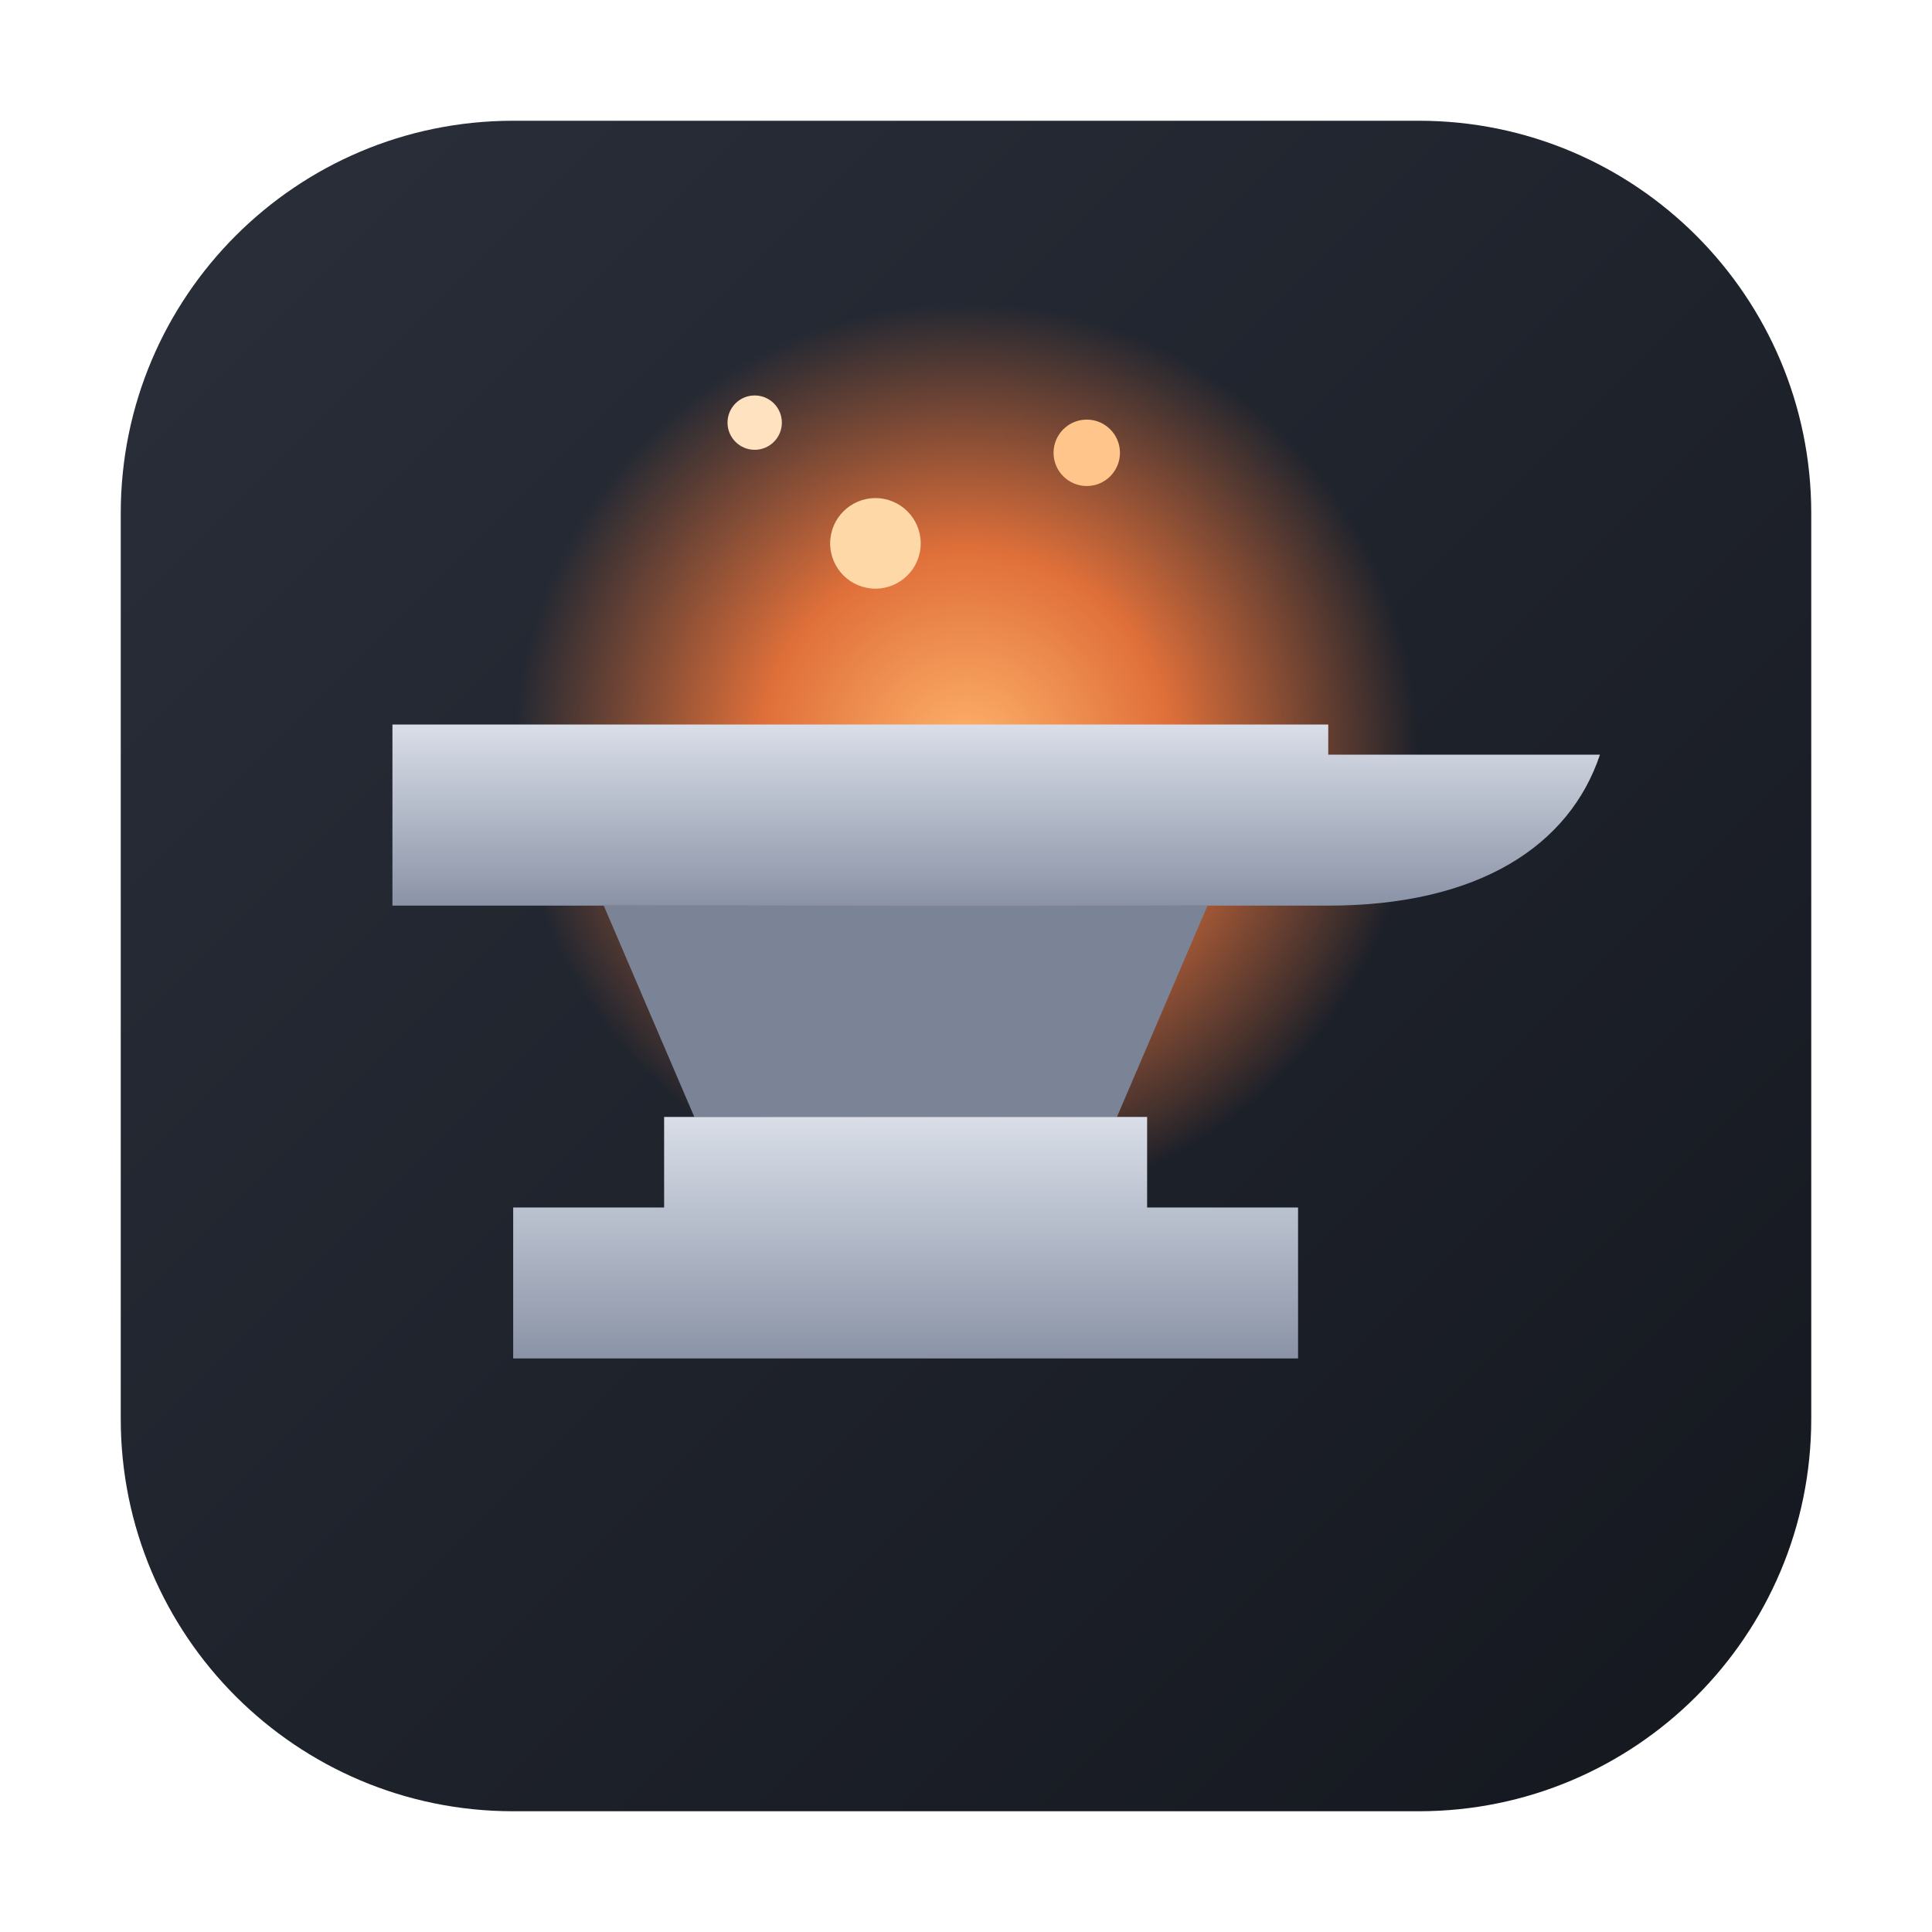
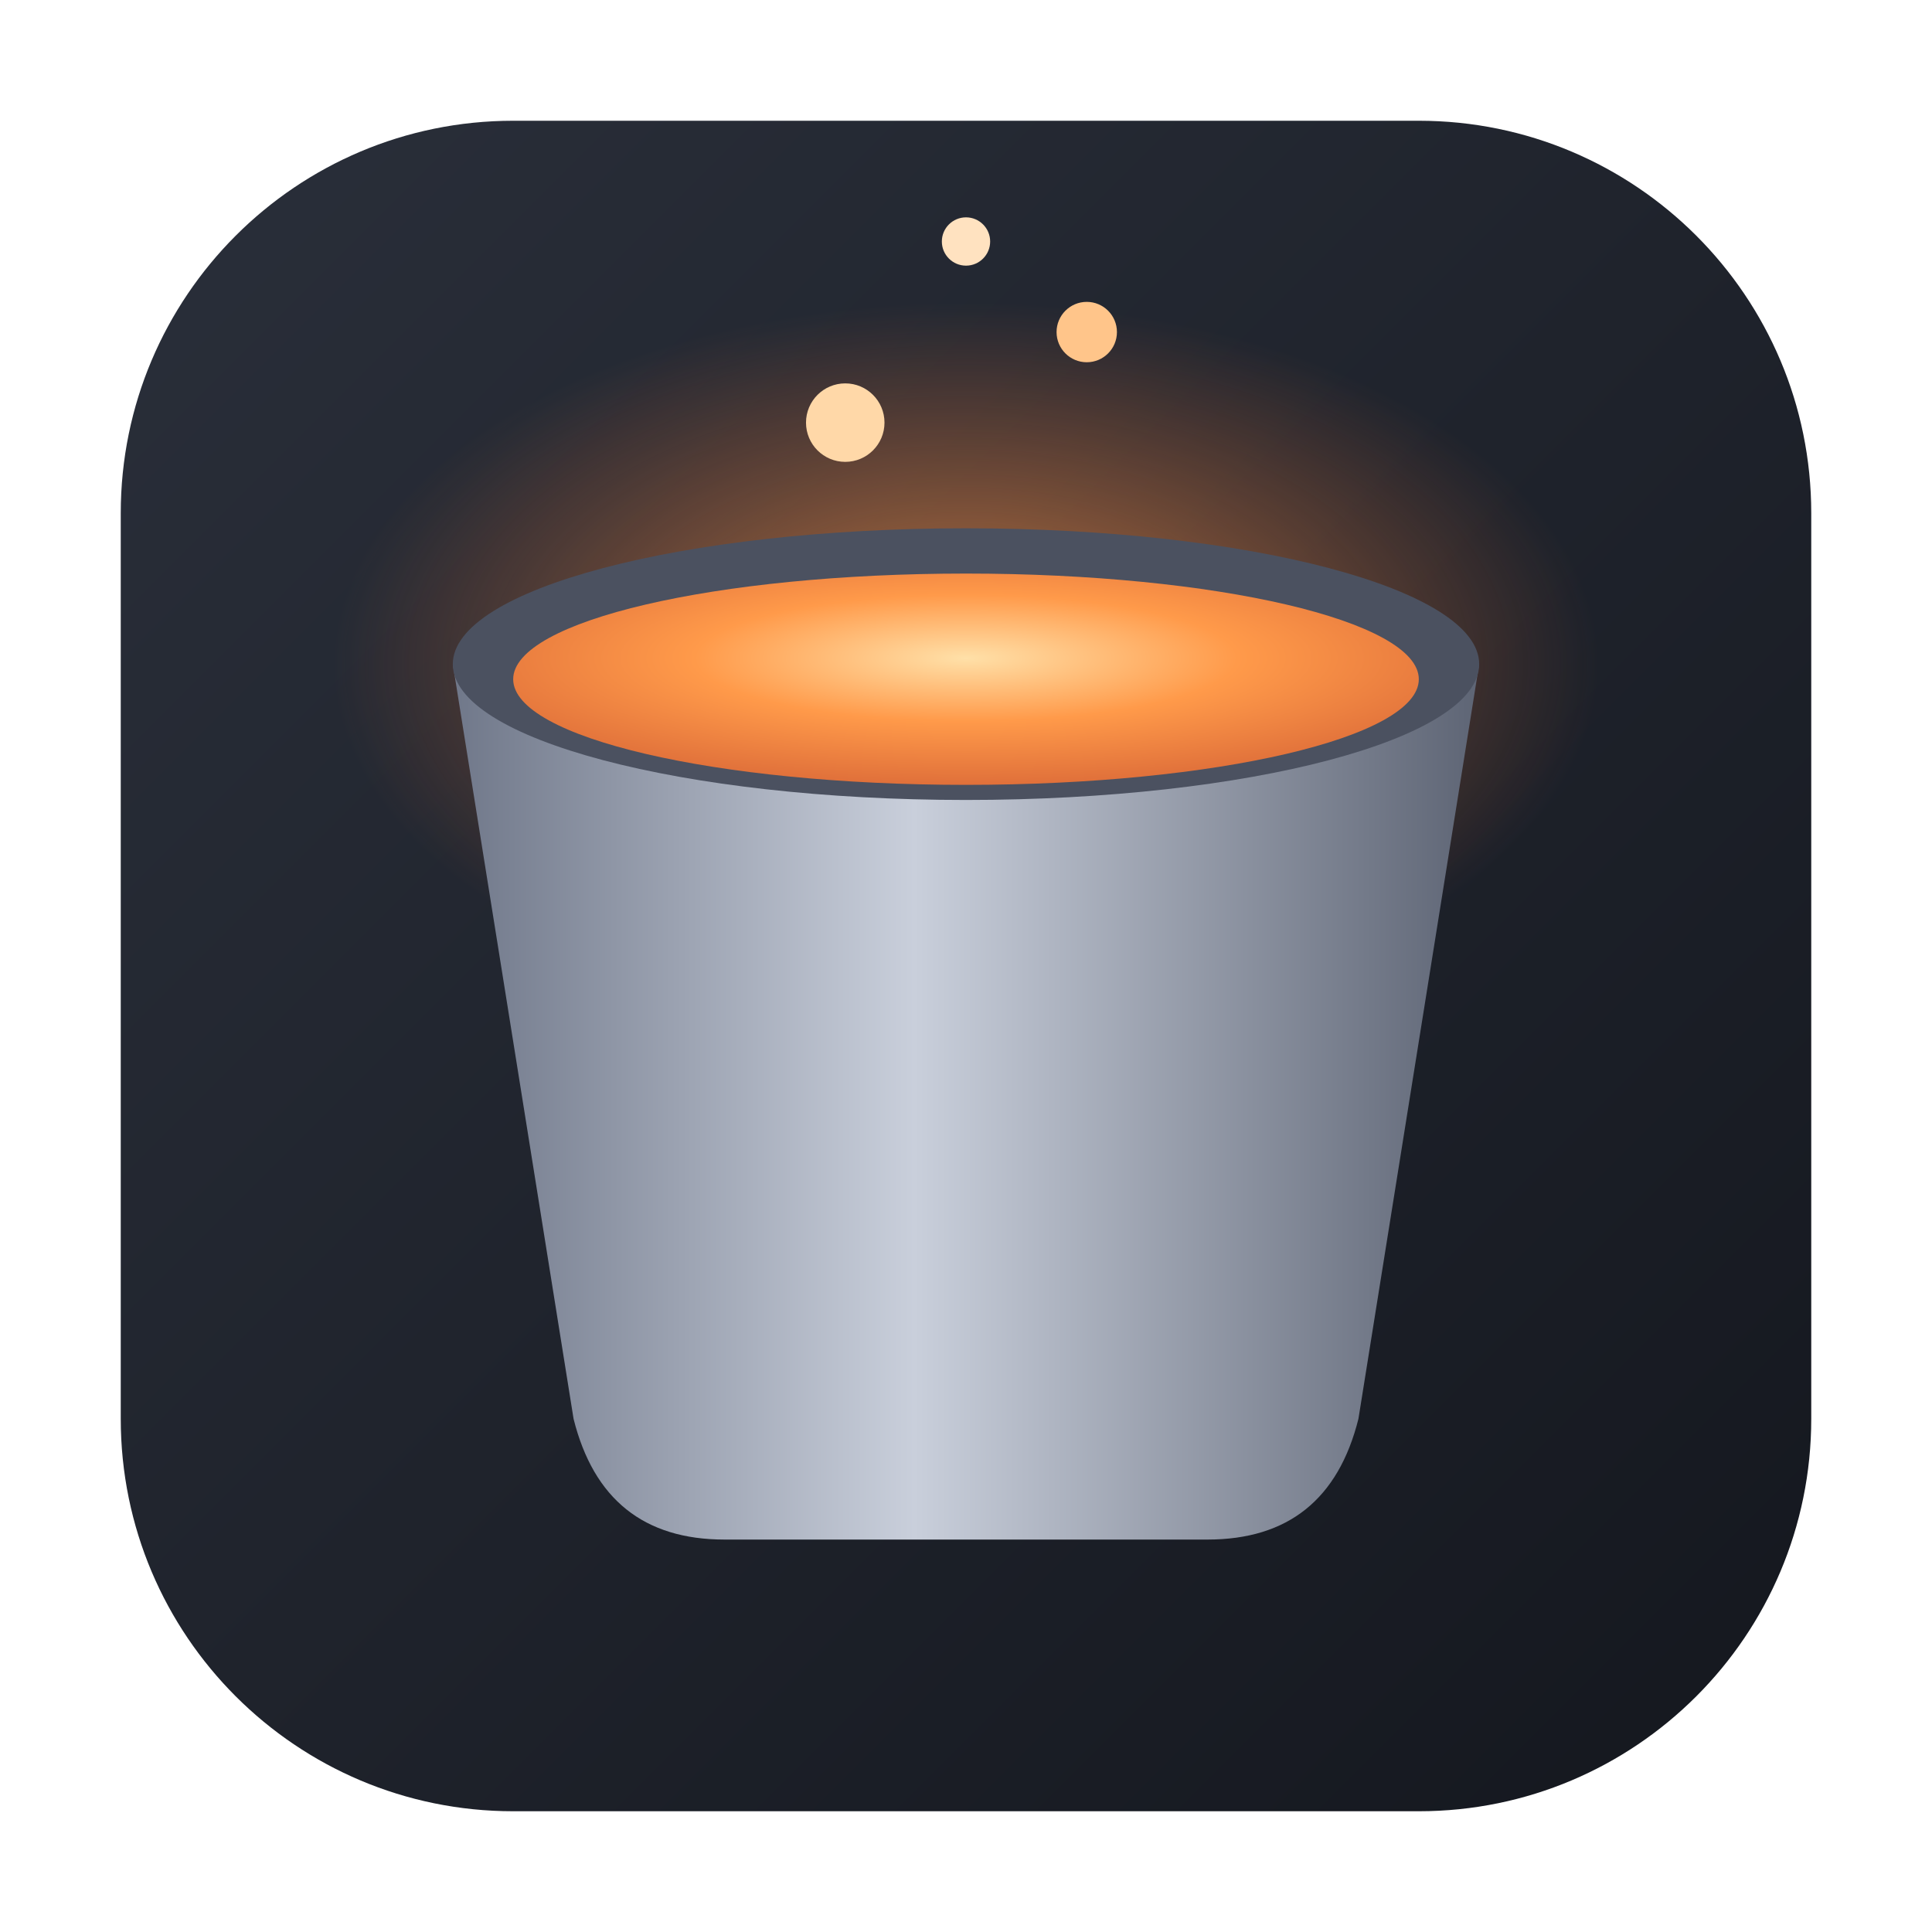
<svg xmlns="http://www.w3.org/2000/svg" width="128" height="128" viewBox="0 0 128 128">
  <defs>
    <linearGradient id="bg" x1="0" y1="0" x2="1" y2="1">
      <stop offset="0" stop-color="#2a2f3a" />
      <stop offset="1" stop-color="#14171e" />
    </linearGradient>
-     <linearGradient id="metal" x1="0" y1="0" x2="0" y2="1">
-       <stop offset="0" stop-color="#d9dee8" />
-       <stop offset="1" stop-color="#8a93a6" />
+     <linearGradient id="pot" x1="0" y1="0" x2="1" y2="0">
+       <stop offset="0" stop-color="#6f7789" />
+       <stop offset="0.45" stop-color="#c9cfdb" />
+       <stop offset="1" stop-color="#5d6474" />
    </linearGradient>
+     <radialGradient id="melt" cx="0.5" cy="0.4" r="0.6">
+       <stop offset="0" stop-color="#ffe0a8" />
+       <stop offset="0.5" stop-color="#ff9a4a" />
+       <stop offset="1" stop-color="#e0703a" />
+     </radialGradient>
    <radialGradient id="glow" cx="0.5" cy="0.5" r="0.5">
-       <stop offset="0" stop-color="#ffb36b" />
-       <stop offset="0.45" stop-color="#e0703a" />
+       <stop offset="0" stop-color="#ff9a4a" stop-opacity="0.75" />
      <stop offset="1" stop-color="#e0703a" stop-opacity="0" />
    </radialGradient>
  </defs>
  <rect x="8" y="8" width="112" height="112" rx="26" fill="url(#bg)" />
-   <circle cx="64" cy="50" r="30" fill="url(#glow)" />
-   <path d="M26 60 h62 c10 0 16 -4 18 -10 h-18 v-2 h-62 z" fill="url(#metal)" />
-   <path d="M40 60 h40 l-6 14 h-28 z" fill="#7b8396" />
-   <path d="M44 74 h32 v6 h10 v10 h-52 v-10 h10 z" fill="url(#metal)" />
-   <circle cx="58" cy="36" r="3" fill="#ffd8a8" />
-   <circle cx="72" cy="30" r="2.2" fill="#ffc58a" />
-   <circle cx="50" cy="28" r="1.8" fill="#ffe2c0" />
+   <ellipse cx="64" cy="44" rx="42" ry="24" fill="url(#glow)" />
+   <path d="M30 44 L98 44 L90 94 Q88 102 80 102 L48 102 Q40 102 38 94 Z" fill="url(#pot)" />
+   <ellipse cx="64" cy="44" rx="34" ry="9" fill="#4b5160" />
+   <ellipse cx="64" cy="45" rx="30" ry="7" fill="url(#melt)" />
+   <circle cx="56" cy="28" r="2.6" fill="#ffd8a8" />
+   <circle cx="72" cy="22" r="2" fill="#ffc58a" />
+   <circle cx="64" cy="16" r="1.6" fill="#ffe2c0" />
</svg>
